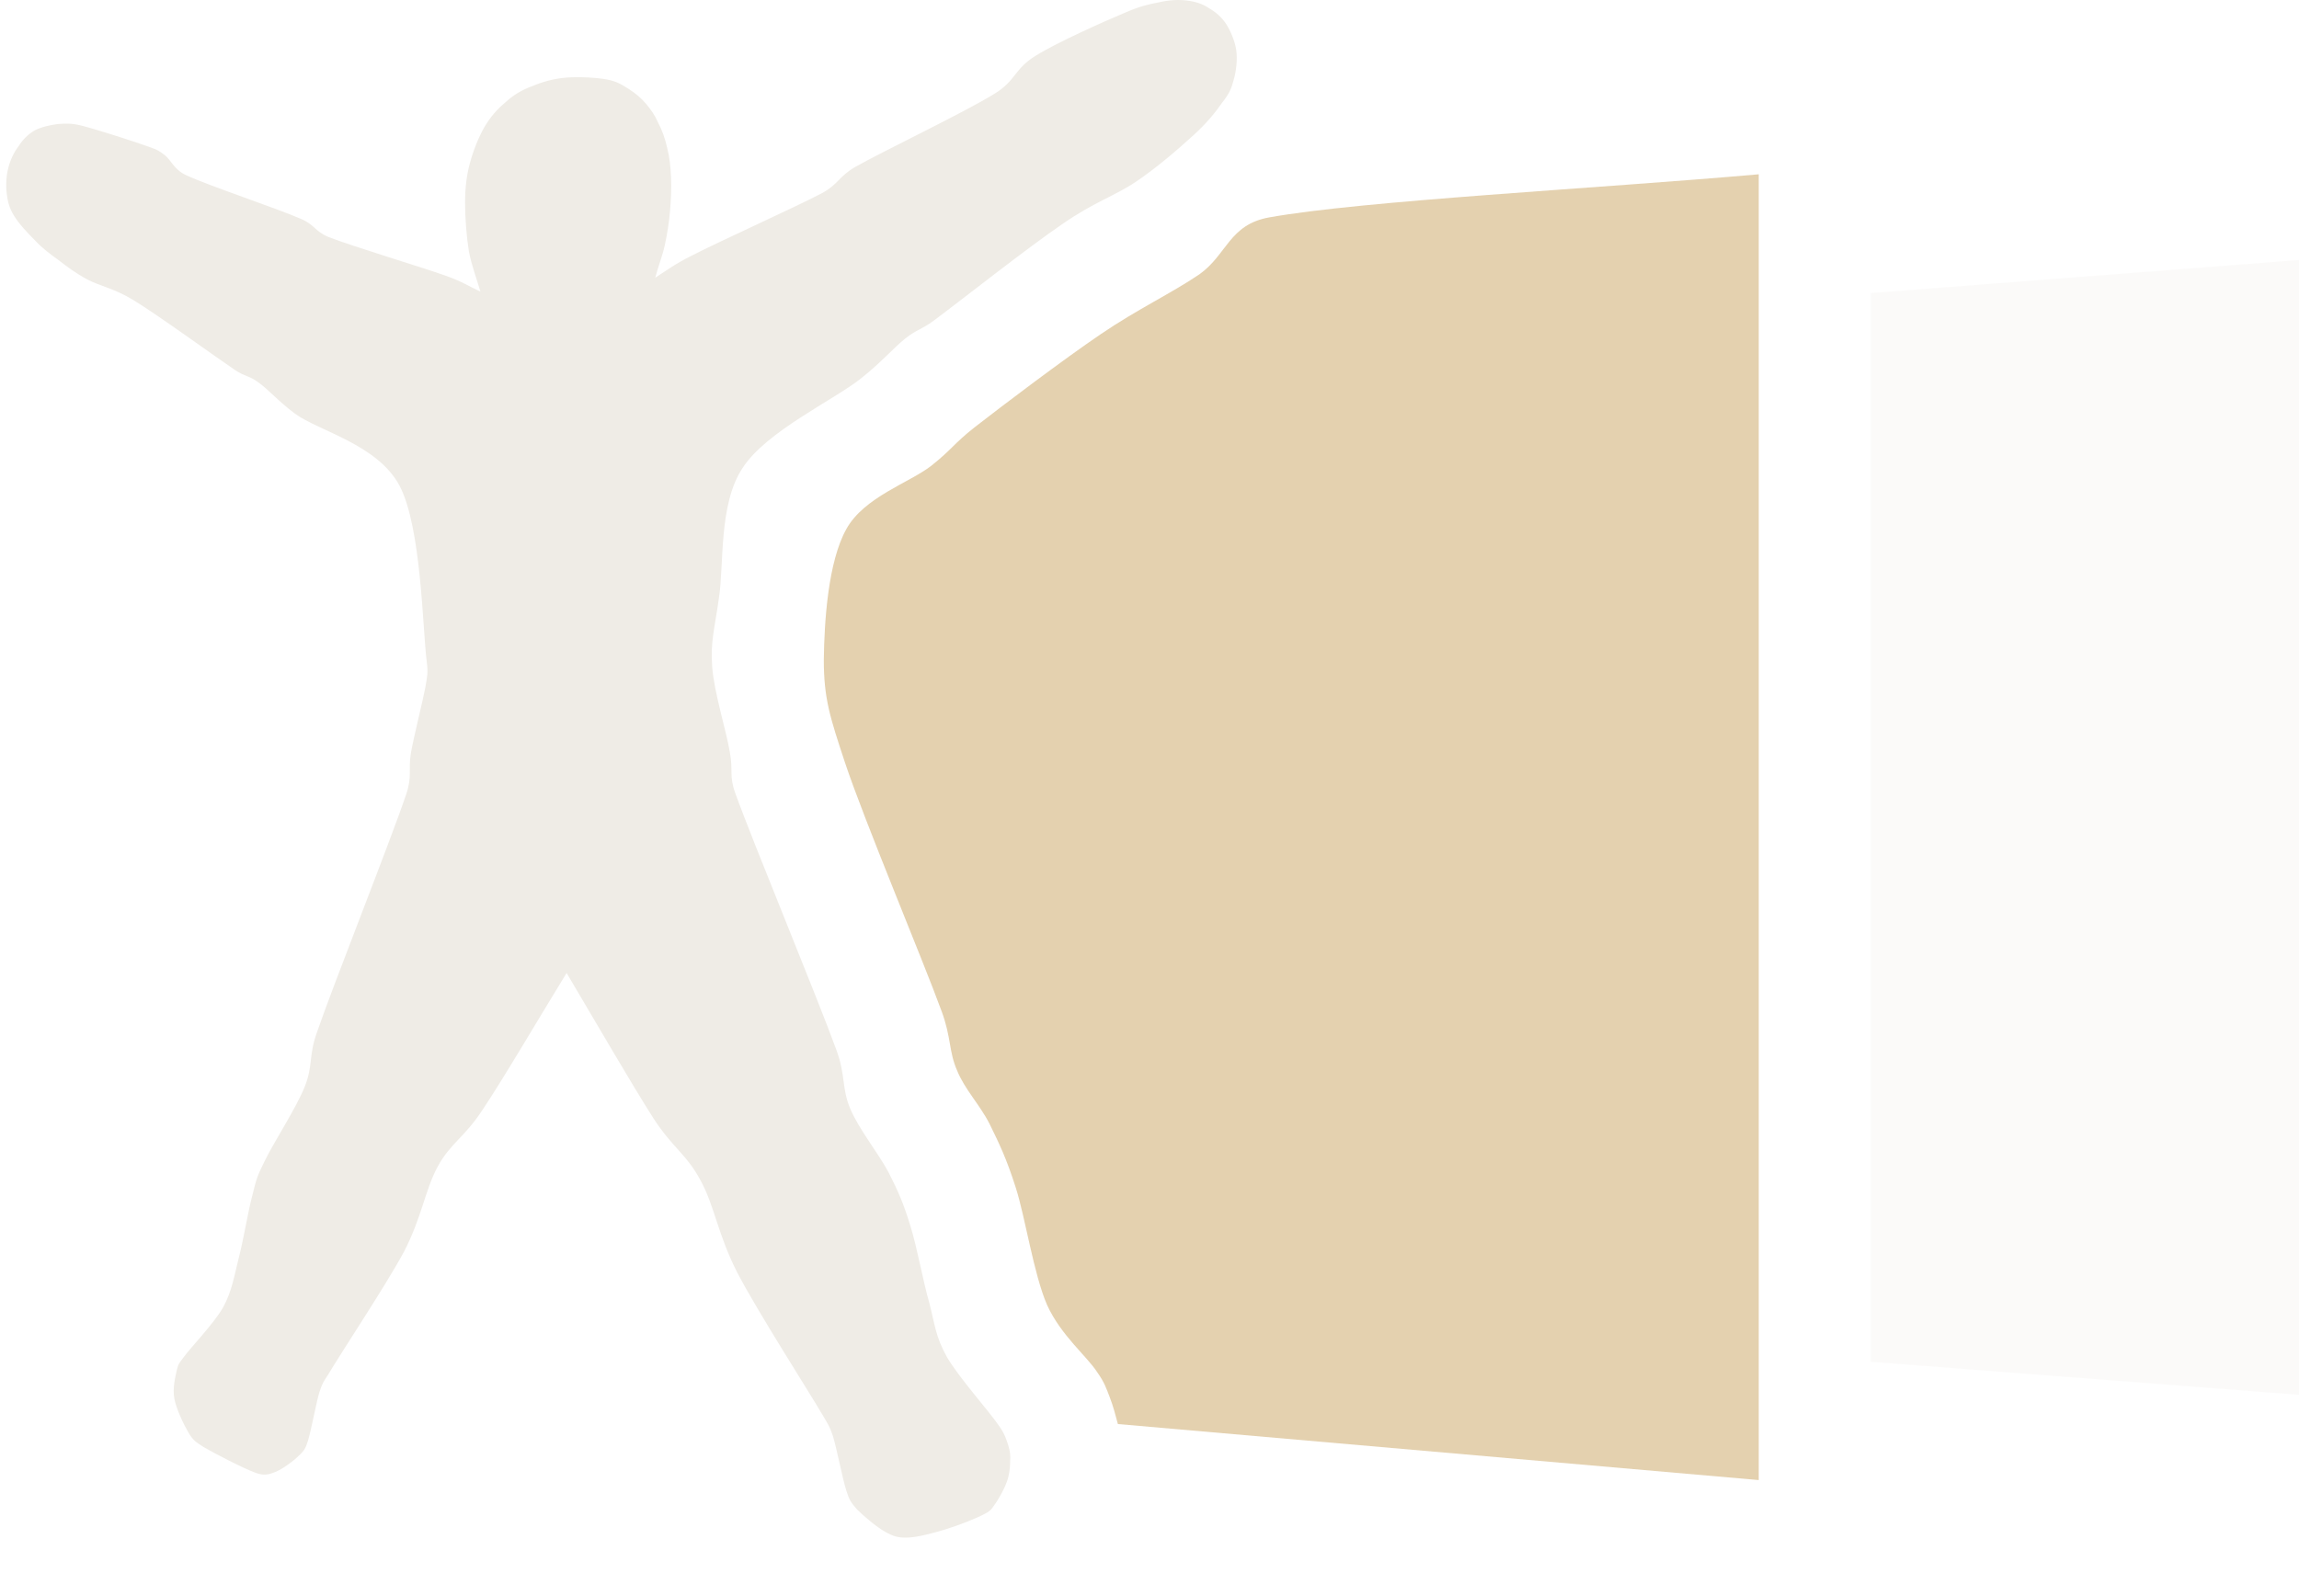
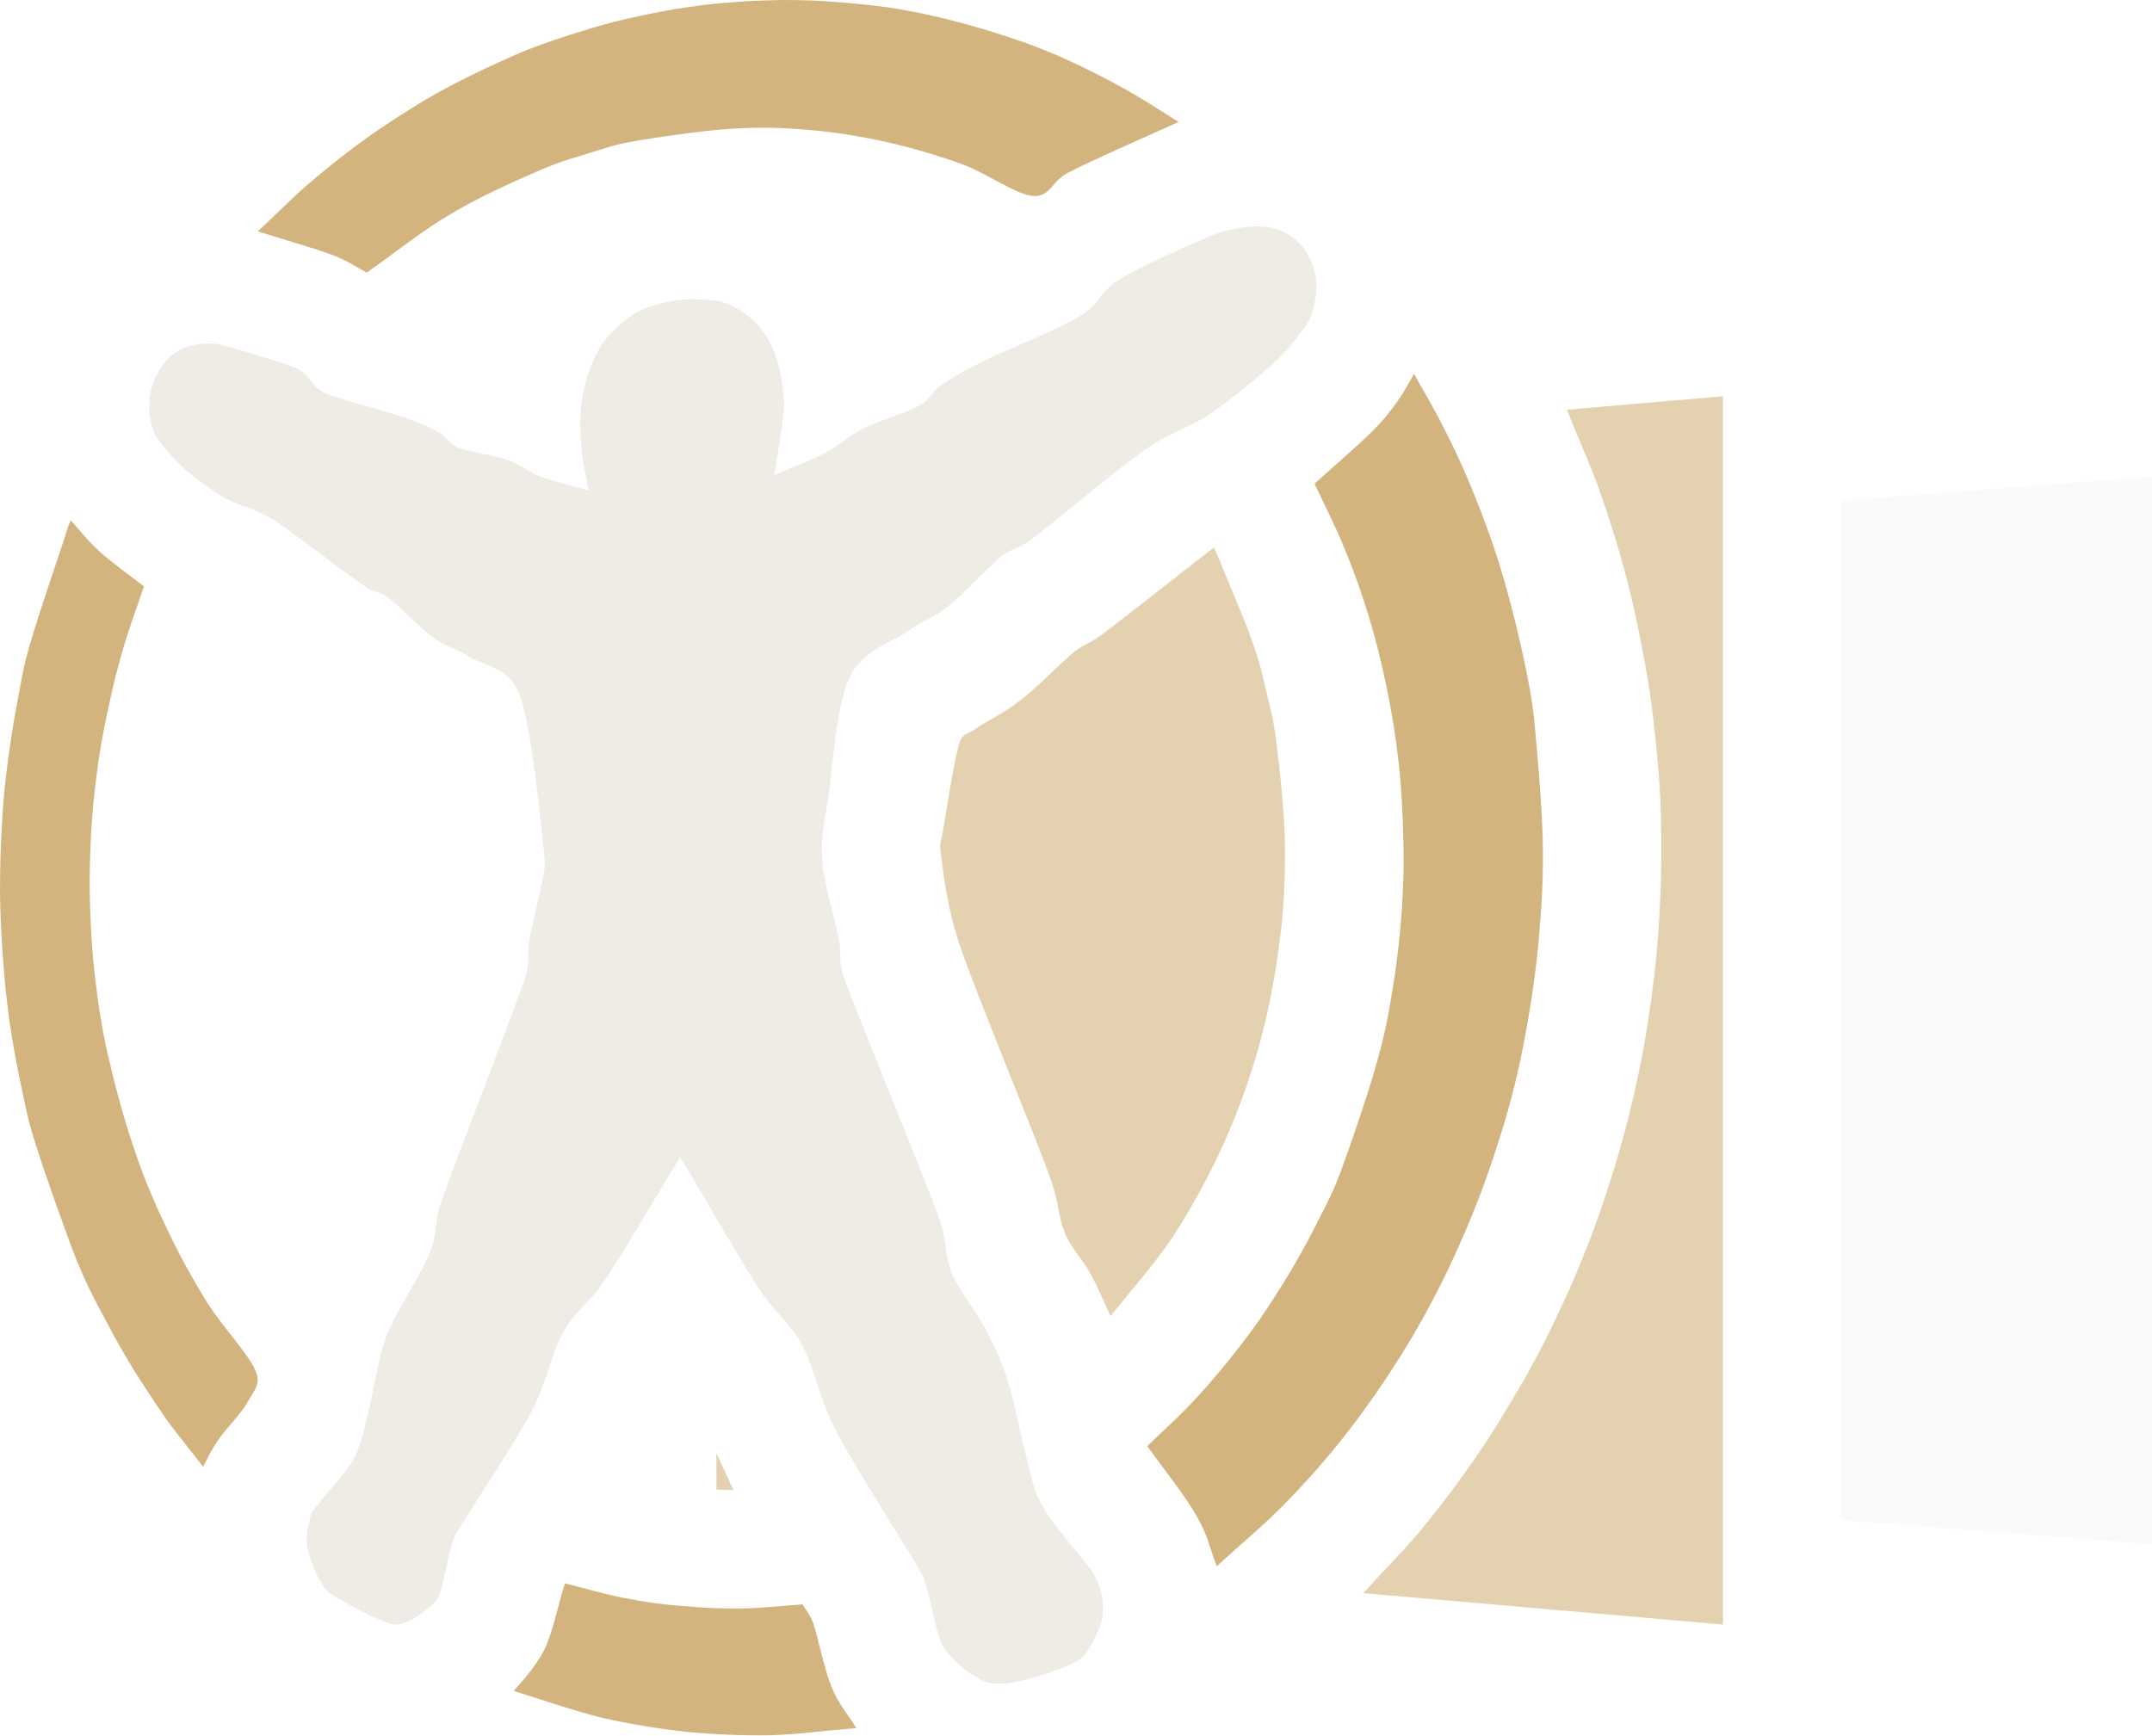
- <svg xmlns="http://www.w3.org/2000/svg" viewBox="0 0 48 33.33" width="48" height="33.33">
-   <path fill="#efece6" fill-opacity="0.232" d="M48 29.13L48 5.43L39.06 6.12L39.06 28.44L48 29.13Z" />
-   <path fill="#d4b47e" fill-opacity="0.62" d="M36.72 30.91L36.72 3.64C33.32 3.94 28.45 4.19 26.5 4.54C25.66 4.69 25.62 5.32 25.04 5.73C24.45 6.13 23.76 6.45 22.98 6.98C22.2 7.51 20.93 8.47 20.34 8.93C19.91 9.27 19.87 9.39 19.44 9.73C18.99 10.08 18.04 10.38 17.67 11.05C17.29 11.73 17.21 12.97 17.2 13.78C17.2 14.59 17.33 14.98 17.64 15.92C18.05 17.15 19.27 20.05 19.66 21.12C19.86 21.66 19.81 21.96 19.98 22.35C20.14 22.75 20.45 23.06 20.66 23.47C20.86 23.88 21.01 24.18 21.21 24.81C21.41 25.44 21.58 26.6 21.86 27.25C22.15 27.89 22.7 28.33 22.91 28.66C23.06 28.87 23.1 29 23.17 29.18C23.24 29.36 23.29 29.55 23.34 29.74L36.72 30.91Z" />
-   <path fill="#efece6" fill-opacity="0" d="M26.01 33.33L26.01 4.98C25.6 5.28 25.22 5.62 24.78 5.9C24.35 6.18 23.7 6.5 23.4 6.68C23.2 6.8 23.17 6.84 22.98 6.98C22.47 7.36 20.93 8.47 20.34 8.93C19.91 9.27 19.87 9.39 19.44 9.73C18.99 10.08 18.04 10.38 17.67 11.05C17.29 11.73 17.21 12.97 17.2 13.78C17.2 14.59 17.33 14.98 17.64 15.92C18.05 17.15 19.27 20.05 19.66 21.12C19.86 21.66 19.81 21.96 19.98 22.35C20.14 22.75 20.45 23.06 20.66 23.47C20.86 23.88 21.01 24.18 21.21 24.81C21.41 25.44 21.58 26.61 21.86 27.25C22.14 27.88 22.65 28.22 22.89 28.61C23.13 29 23.21 29.25 23.3 29.57C23.4 29.89 23.43 30.22 23.43 30.52C23.44 30.82 23.39 31.11 23.33 31.38C23.26 31.65 23.18 31.87 23.05 32.13C22.91 32.4 22.69 32.7 22.51 32.98L26.01 33.33ZM15.62 32.27C15.44 31.7 15.43 31.29 15.07 30.55C14.69 29.79 13.76 28.48 13.34 27.69C12.92 26.89 12.82 26.27 12.56 25.79C12.3 25.31 12.05 25.13 11.79 24.79C11.59 25.04 11.4 25.16 11.2 25.54C10.98 25.95 10.86 26.56 10.48 27.26C10.11 27.95 9.26 29.13 8.95 29.73C8.71 30.2 8.74 30.55 8.64 30.85C8.53 31.15 8.42 31.3 8.31 31.53L15.62 32.27ZM0 30.68L1.78 30.86C1.67 30.61 1.54 30.35 1.47 30.12C1.39 29.89 1.35 29.71 1.32 29.47C1.29 29.24 1.29 28.95 1.3 28.72C1.32 28.48 1.34 28.3 1.42 28.04C1.51 27.78 1.62 27.48 1.81 27.17C2 26.85 2.36 26.69 2.57 26.17C2.79 25.64 2.95 24.58 3.11 24.04C3.27 23.5 3.4 23.23 3.57 22.88C3.73 22.53 3.99 22.28 4.12 21.94C4.26 21.59 4.23 21.31 4.4 20.82C4.74 19.83 5.82 17.13 6.18 15.99C6.47 15.08 6.58 14.68 6.58 13.92C6.58 13.17 6.47 12.03 6.18 11.47C5.88 10.91 5.15 10.79 4.79 10.53C4.44 10.28 4.4 10.18 4.04 9.92C3.57 9.58 2.5 8.85 1.94 8.51C1.4 8.18 1.01 8.06 0.69 7.88C0.37 7.7 0.23 7.58 0 7.43L0 30.68Z" />
-   <path fill="#efece6" fill-opacity="0" d="M1.78 30.86L0.02 30.65L0 7.43L0 30.68L1.78 30.86ZM26.01 33.33L26.01 4.98L25.98 33.3L22.51 32.98L26.01 33.33Z" />
-   <path fill="#efece6" d="M2.79 6.27C3.3 6.58 4.48 7.44 4.91 7.73C5.12 7.87 5.2 7.84 5.4 7.99C5.61 8.14 5.8 8.37 6.16 8.64C6.65 9 7.88 9.28 8.34 10.14C8.8 11.01 8.82 13.12 8.91 13.82C8.94 14.06 8.92 14.12 8.88 14.36C8.82 14.67 8.65 15.34 8.58 15.72C8.52 16.09 8.61 16.21 8.48 16.59C8.15 17.57 6.96 20.56 6.61 21.58C6.44 22.07 6.54 22.25 6.36 22.7C6.18 23.15 5.7 23.88 5.52 24.26C5.37 24.56 5.35 24.63 5.27 24.96C5.18 25.29 5.09 25.86 4.99 26.25C4.89 26.64 4.85 26.95 4.66 27.3C4.46 27.65 3.99 28.13 3.83 28.35C3.75 28.46 3.72 28.48 3.69 28.62C3.66 28.76 3.6 28.99 3.64 29.21C3.68 29.42 3.83 29.74 3.93 29.91C4.03 30.08 4.08 30.11 4.25 30.22C4.49 30.36 5.09 30.67 5.34 30.76C5.51 30.82 5.6 30.8 5.75 30.74C5.9 30.68 6.13 30.51 6.24 30.4C6.36 30.29 6.38 30.24 6.43 30.09C6.5 29.86 6.6 29.3 6.67 29.07C6.73 28.89 6.75 28.86 6.85 28.71C7.14 28.22 8.04 26.87 8.43 26.15C8.81 25.42 8.87 24.86 9.14 24.36C9.41 23.87 9.69 23.76 10.06 23.2C10.51 22.53 11.24 21.28 11.83 20.32C12.43 21.33 13.18 22.63 13.64 23.35C14.04 23.97 14.33 24.1 14.62 24.64C14.92 25.18 14.98 25.77 15.4 26.59C15.83 27.41 16.85 29 17.18 29.56C17.29 29.75 17.32 29.78 17.39 29.99C17.47 30.25 17.59 30.88 17.67 31.13C17.73 31.32 17.76 31.37 17.89 31.52C18.03 31.66 18.3 31.89 18.48 31.99C18.66 32.09 18.76 32.12 18.97 32.11C19.18 32.1 19.47 32.02 19.74 31.94C20 31.86 20.39 31.71 20.57 31.61C20.71 31.54 20.73 31.47 20.81 31.36C20.88 31.25 20.97 31.09 21.02 30.95C21.07 30.82 21.09 30.66 21.09 30.53C21.1 30.4 21.09 30.31 21.05 30.18C21.01 30.06 20.98 29.95 20.86 29.78C20.65 29.47 20.02 28.77 19.77 28.34C19.53 27.91 19.52 27.66 19.4 27.2C19.27 26.75 19.15 26.06 19.01 25.61C18.87 25.15 18.76 24.89 18.55 24.48C18.33 24.07 17.93 23.58 17.75 23.15C17.57 22.72 17.66 22.46 17.46 21.92C17.06 20.82 15.72 17.59 15.35 16.56C15.22 16.2 15.31 16.1 15.24 15.72C15.17 15.28 14.91 14.47 14.87 13.93C14.83 13.39 14.92 13.14 15.01 12.49C15.12 11.8 15 10.54 15.5 9.78C15.99 9.01 17.42 8.35 17.98 7.9C18.42 7.55 18.65 7.27 18.9 7.07C19.14 6.88 19.23 6.89 19.49 6.7C20.03 6.3 21.47 5.16 22.18 4.68C22.84 4.22 23.26 4.1 23.71 3.8C24.17 3.49 24.59 3.12 24.9 2.84C25.2 2.57 25.38 2.34 25.52 2.14C25.67 1.95 25.71 1.85 25.76 1.66C25.81 1.48 25.84 1.24 25.81 1.04C25.78 0.85 25.69 0.64 25.6 0.5C25.5 0.35 25.38 0.25 25.24 0.17C25.11 0.08 24.95 0.03 24.77 0.01C24.6 -0.01 24.4 0 24.19 0.05C23.98 0.09 23.8 0.13 23.5 0.26C23.07 0.44 22.08 0.88 21.63 1.16C21.17 1.44 21.22 1.68 20.76 1.96C20.13 2.35 18.45 3.15 17.85 3.49C17.51 3.69 17.51 3.84 17.17 4.03C16.6 4.33 15.02 5.04 14.44 5.34C14.08 5.52 13.93 5.64 13.68 5.8C13.74 5.57 13.83 5.35 13.88 5.12C13.93 4.89 13.97 4.64 13.99 4.4C14.01 4.17 14.02 3.92 14.01 3.7C14 3.48 13.98 3.28 13.93 3.09C13.89 2.9 13.82 2.71 13.74 2.56C13.67 2.4 13.59 2.29 13.49 2.17C13.39 2.05 13.27 1.95 13.13 1.86C13 1.78 12.89 1.7 12.67 1.66C12.46 1.62 12.09 1.6 11.83 1.62C11.57 1.64 11.32 1.71 11.11 1.8C10.89 1.88 10.71 1.99 10.55 2.14C10.38 2.28 10.24 2.44 10.11 2.66C9.99 2.87 9.88 3.15 9.81 3.41C9.74 3.67 9.71 3.93 9.71 4.24C9.71 4.55 9.74 4.94 9.79 5.25C9.85 5.56 9.95 5.81 10.03 6.09C9.79 5.98 9.65 5.88 9.31 5.76C8.78 5.57 7.37 5.15 6.86 4.95C6.57 4.83 6.57 4.69 6.28 4.57C5.78 4.35 4.36 3.88 3.89 3.66C3.64 3.55 3.57 3.34 3.44 3.24C3.32 3.15 3.29 3.13 3.15 3.08C2.85 2.97 2.01 2.7 1.69 2.62C1.48 2.57 1.37 2.58 1.21 2.59C1.05 2.61 0.87 2.65 0.73 2.72C0.59 2.8 0.48 2.91 0.39 3.05C0.29 3.18 0.21 3.35 0.17 3.52C0.13 3.68 0.12 3.87 0.14 4.04C0.16 4.2 0.19 4.34 0.29 4.5C0.39 4.67 0.59 4.88 0.74 5.03C0.89 5.19 1.04 5.3 1.22 5.43C1.4 5.57 1.57 5.7 1.83 5.84C2.1 5.98 2.38 6.02 2.79 6.27Z" />
+ <svg xmlns="http://www.w3.org/2000/svg" viewBox="0 0 48 38.71" width="48" height="38.71">
+   <path fill="#efece6" fill-opacity="0.232" d="M48 34.45L48 10.63L41.07 11.17L41.07 33.91L48 34.45Z" />
+   <path fill="#d4b47e" fill-opacity="0.62" d="M38.43 36.24L38.43 8.84L34.95 9.14C35.17 9.7 35.42 10.25 35.63 10.81C35.83 11.37 36.01 11.92 36.17 12.49C36.33 13.06 36.47 13.64 36.58 14.22C36.7 14.8 36.8 15.39 36.87 15.98C36.94 16.58 37 17.17 37.03 17.77C37.06 18.37 37.06 18.97 37.05 19.57C37.03 20.17 37 20.77 36.94 21.37C36.88 21.96 36.8 22.56 36.7 23.15C36.6 23.74 36.47 24.32 36.33 24.9C36.18 25.48 36.02 26.05 35.83 26.61C35.65 27.18 35.44 27.73 35.21 28.28C34.99 28.82 34.73 29.37 34.47 29.89C34.21 30.41 33.92 30.92 33.62 31.41C33.32 31.91 33.01 32.39 32.67 32.86C32.34 33.32 32 33.76 31.63 34.21C31.25 34.65 30.81 35.09 30.41 35.54L38.43 36.24ZM15.98 33.23L16.36 33.24L15.98 32.42L15.98 33.23ZM24.77 29.36C25.23 28.78 25.72 28.24 26.14 27.62C26.55 26.99 26.92 26.32 27.25 25.61C27.57 24.91 27.85 24.15 28.06 23.41C28.27 22.66 28.42 21.92 28.52 21.16C28.63 20.4 28.67 19.62 28.66 18.85C28.65 18.09 28.54 17.13 28.47 16.57C28.41 16.05 28.34 15.83 28.25 15.45C28.16 15.07 28.11 14.8 27.92 14.28C27.73 13.74 27.36 12.9 27.08 12.21C26.24 12.86 25.08 13.78 24.56 14.17C24.3 14.36 24.21 14.35 23.95 14.55C23.65 14.8 23.12 15.35 22.75 15.63C22.39 15.91 21.99 16.1 21.77 16.25C21.59 16.38 21.47 16.36 21.4 16.57C21.28 16.96 21.09 18.2 21.02 18.61C20.99 18.79 20.95 18.83 20.98 19.01C21.04 19.42 21.1 20.16 21.4 21.06C21.81 22.27 23.03 25.18 23.42 26.26C23.62 26.81 23.6 27.14 23.75 27.5C23.9 27.86 24.14 28.08 24.31 28.39C24.48 28.7 24.62 29.03 24.77 29.36Z" />
+   <path fill="#efece6" fill-opacity="0" d="M29.42 38.68L29.42 36.47C29.15 36.69 28.81 36.99 28.6 37.14C28.41 37.28 28.35 37.31 28.15 37.38C27.95 37.45 27.63 37.54 27.41 37.57C27.2 37.6 27.05 37.57 26.86 37.57L26.4 38.37L29.42 38.68ZM3.29 36L4.62 36.14C4.53 35.88 4.47 35.5 4.33 35.35C4.2 35.21 3.99 35.31 3.81 35.26C3.64 35.21 3.46 35.12 3.29 35.05L3.29 36ZM5.5 14.52C5.42 14.79 5.18 15.55 5.05 16.1C4.93 16.65 4.82 17.23 4.75 17.8C4.69 18.38 4.65 18.96 4.64 19.53C4.64 20.11 4.66 20.68 4.72 21.25C4.78 21.82 4.87 22.4 4.98 22.95C5.1 23.49 5.23 23.99 5.4 24.51C5.57 25.03 5.78 25.57 6.01 26.08C6.24 26.58 6.52 27.04 6.78 27.52C6.87 27.37 6.98 27.3 7.06 27.07C7.15 26.81 7.17 26.45 7.34 25.96C7.68 24.97 8.75 22.28 9.11 21.13C9.4 20.21 9.49 19.73 9.49 19.04C9.5 18.35 9.36 17.43 9.14 16.98C8.91 16.54 8.47 16.62 8.14 16.38C7.8 16.14 7.56 15.87 7.13 15.54C6.69 15.22 6.06 14.82 5.53 14.45C5.52 14.47 5.51 14.49 5.5 14.52ZM14.09 32.98C14.46 33.05 14.83 33.13 15.2 33.17C15.58 33.22 15.98 33.22 16.36 33.24C16.09 32.59 15.76 31.72 15.56 31.3C15.42 31.02 15.27 30.94 15.13 30.75C15.05 30.86 14.96 30.9 14.88 31.06C14.71 31.43 14.35 32.34 14.09 32.98ZM24.77 29.36C25.23 28.78 25.72 28.24 26.14 27.62C26.55 26.99 26.92 26.32 27.25 25.61C27.57 24.91 27.85 24.15 28.06 23.41C28.27 22.66 28.42 21.92 28.52 21.16C28.63 20.4 28.67 19.62 28.66 18.85C28.65 18.09 28.54 17.13 28.47 16.57C28.41 16.05 28.34 15.83 28.25 15.45C28.16 15.07 28.11 14.8 27.92 14.28C27.73 13.74 27.36 12.9 27.08 12.21C26.24 12.86 25.08 13.78 24.56 14.17C24.3 14.36 24.21 14.35 23.95 14.55C23.65 14.8 23.12 15.35 22.75 15.63C22.39 15.91 21.99 16.1 21.77 16.25C21.59 16.38 21.47 16.36 21.4 16.57C21.28 16.96 21.09 18.2 21.02 18.61C20.99 18.79 20.95 18.83 20.98 19.01C21.04 19.42 21.1 20.16 21.4 21.06C21.81 22.27 23.03 25.18 23.42 26.26C23.62 26.81 23.6 27.14 23.75 27.5C23.9 27.86 24.14 28.08 24.31 28.39C24.48 28.7 24.62 29.03 24.77 29.36Z" />
+   <path fill="#efece6" fill-opacity="0" d="M4.62 36.14L3.31 35.98L3.29 35.05L3.29 36L4.62 36.14ZM29.42 38.68L29.42 36.47L29.39 38.64L26.4 38.37L29.42 38.68Z" />
+   <path fill="#efece6" d="M6.12 11.61C6.63 11.94 7.71 12.8 8.14 13.08C8.36 13.23 8.46 13.18 8.67 13.34C8.92 13.53 9.37 14.01 9.66 14.22C9.96 14.44 10.13 14.44 10.45 14.64C10.77 14.85 11.36 14.88 11.58 15.48C11.87 16.22 12.06 18.39 12.14 19.08C12.17 19.31 12.15 19.36 12.11 19.59C12.05 19.9 11.88 20.58 11.81 20.95C11.75 21.32 11.83 21.44 11.71 21.82C11.38 22.8 10.19 25.8 9.84 26.82C9.67 27.31 9.77 27.49 9.59 27.94C9.41 28.39 8.93 29.13 8.75 29.51C8.6 29.82 8.58 29.89 8.49 30.22C8.4 30.56 8.31 31.14 8.21 31.52C8.11 31.91 8.08 32.19 7.89 32.54C7.7 32.88 7.23 33.36 7.07 33.59C6.97 33.71 6.94 33.74 6.91 33.89C6.87 34.05 6.81 34.31 6.86 34.54C6.9 34.77 7.05 35.12 7.16 35.3C7.27 35.48 7.32 35.52 7.51 35.64C7.76 35.79 8.37 36.11 8.64 36.2C8.83 36.27 8.93 36.24 9.09 36.17C9.26 36.11 9.52 35.91 9.65 35.79C9.77 35.67 9.79 35.62 9.84 35.45C9.91 35.23 10.01 34.67 10.08 34.44C10.13 34.27 10.16 34.24 10.25 34.09C10.54 33.6 11.45 32.24 11.84 31.52C12.22 30.79 12.28 30.22 12.56 29.73C12.83 29.23 13.1 29.13 13.48 28.57C13.92 27.92 14.61 26.73 15.17 25.81C15.75 26.78 16.46 28.02 16.91 28.72C17.31 29.33 17.59 29.46 17.89 30C18.18 30.54 18.24 31.13 18.67 31.96C19.1 32.78 20.13 34.37 20.46 34.94C20.56 35.11 20.59 35.15 20.65 35.35C20.73 35.61 20.85 36.23 20.94 36.49C21.01 36.71 21.06 36.79 21.19 36.93C21.32 37.08 21.54 37.28 21.72 37.38C21.9 37.49 22.02 37.56 22.26 37.56C22.49 37.57 22.85 37.49 23.14 37.4C23.44 37.31 23.84 37.16 24.03 37.05C24.18 36.97 24.21 36.9 24.29 36.77C24.38 36.63 24.5 36.38 24.55 36.23C24.6 36.08 24.6 35.98 24.6 35.86C24.6 35.74 24.59 35.62 24.55 35.49C24.51 35.35 24.47 35.22 24.34 35.03C24.12 34.72 23.5 34.04 23.26 33.61C23.02 33.19 23.01 32.94 22.89 32.49C22.76 32.03 22.65 31.34 22.5 30.88C22.36 30.42 22.23 30.13 22.02 29.72C21.81 29.3 21.41 28.82 21.23 28.4C21.05 27.97 21.14 27.7 20.94 27.16C20.54 26.06 19.19 22.82 18.82 21.79C18.69 21.42 18.78 21.32 18.71 20.95C18.63 20.52 18.38 19.74 18.34 19.21C18.3 18.68 18.38 18.41 18.48 17.75C18.58 17.07 18.66 15.72 18.95 15.11C19.24 14.5 19.86 14.35 20.23 14.09C20.59 13.83 20.79 13.81 21.14 13.53C21.49 13.26 22.02 12.67 22.32 12.42C22.59 12.21 22.7 12.26 22.97 12.06C23.51 11.66 24.87 10.5 25.53 10.04C26.14 9.61 26.49 9.57 26.97 9.25C27.44 8.93 28.04 8.43 28.39 8.12C28.72 7.82 28.89 7.59 29.04 7.38C29.2 7.17 29.25 7.06 29.3 6.86C29.35 6.66 29.38 6.4 29.35 6.19C29.32 5.98 29.22 5.75 29.11 5.59C29.01 5.43 28.87 5.32 28.73 5.23C28.58 5.14 28.42 5.08 28.24 5.06C28.05 5.04 27.85 5.05 27.62 5.09C27.4 5.13 27.21 5.17 26.89 5.31C26.45 5.5 25.44 5.94 24.97 6.23C24.5 6.53 24.55 6.78 24.07 7.06C23.56 7.37 22.39 7.83 21.88 8.08C21.46 8.29 21.24 8.43 21 8.59C20.77 8.75 20.76 8.91 20.48 9.06C20.19 9.22 19.61 9.38 19.27 9.55C18.92 9.73 18.74 9.93 18.41 10.1C18.08 10.28 17.65 10.43 17.27 10.6C17.34 10.13 17.45 9.54 17.48 9.2C17.5 8.9 17.47 8.74 17.44 8.54C17.42 8.34 17.37 8.17 17.32 7.99C17.26 7.82 17.18 7.64 17.09 7.5C17 7.36 16.92 7.25 16.8 7.15C16.69 7.04 16.54 6.94 16.4 6.86C16.27 6.79 16.18 6.74 15.98 6.71C15.77 6.68 15.43 6.66 15.17 6.69C14.91 6.71 14.64 6.79 14.42 6.87C14.21 6.95 14.05 7.05 13.89 7.19C13.72 7.32 13.56 7.49 13.43 7.68C13.3 7.87 13.2 8.1 13.12 8.34C13.04 8.58 12.98 8.85 12.96 9.12C12.93 9.4 12.94 9.71 12.97 10.01C12.99 10.31 13.08 10.63 13.13 10.94C12.78 10.84 12.38 10.75 12.07 10.64C11.77 10.52 11.61 10.36 11.3 10.25C10.99 10.15 10.49 10.09 10.23 9.99C9.99 9.89 9.98 9.75 9.78 9.64C9.58 9.53 9.39 9.44 9.04 9.32C8.62 9.17 7.63 8.93 7.25 8.77C6.99 8.65 6.92 8.44 6.79 8.33C6.65 8.23 6.61 8.21 6.45 8.15C6.15 8.05 5.33 7.79 5 7.71C4.78 7.65 4.67 7.66 4.5 7.67C4.34 7.69 4.16 7.72 4.01 7.81C3.86 7.89 3.72 8.01 3.62 8.16C3.51 8.3 3.43 8.48 3.38 8.66C3.33 8.83 3.32 9.05 3.33 9.23C3.35 9.41 3.39 9.56 3.49 9.75C3.6 9.93 3.81 10.15 3.97 10.32C4.13 10.49 4.28 10.6 4.47 10.74C4.66 10.88 4.81 11 5.09 11.15C5.36 11.29 5.69 11.34 6.12 11.61Z" />
+   <path fill="#d4b47e" d="M34.41 18.71C34.39 17.89 34.28 16.71 34.22 16.05C34.15 15.45 34.09 15.2 34 14.75C33.9 14.29 33.78 13.78 33.66 13.34C33.54 12.9 33.43 12.52 33.28 12.09C33.13 11.66 32.95 11.19 32.77 10.76C32.59 10.32 32.38 9.89 32.17 9.48C31.97 9.08 31.75 8.72 31.54 8.34C31.42 8.54 31.33 8.73 31.17 8.95C31.02 9.16 30.89 9.34 30.61 9.62C30.3 9.93 29.75 10.4 29.32 10.79C29.55 11.28 29.79 11.74 29.99 12.24C30.2 12.74 30.38 13.26 30.54 13.78C30.7 14.31 30.83 14.85 30.94 15.39C31.05 15.93 31.14 16.48 31.2 17.04C31.26 17.59 31.29 18.17 31.3 18.71C31.32 19.25 31.3 19.74 31.27 20.28C31.23 20.82 31.17 21.4 31.08 21.95C30.99 22.5 30.93 22.91 30.74 23.59C30.56 24.27 30.17 25.41 29.95 26.01C29.75 26.57 29.61 26.82 29.41 27.21C29.22 27.6 29.01 27.98 28.79 28.35C28.57 28.72 28.34 29.08 28.1 29.43C27.86 29.77 27.6 30.11 27.33 30.44C27.07 30.76 26.8 31.07 26.51 31.37C26.22 31.68 25.89 31.96 25.59 32.26C25.96 32.78 26.44 33.37 26.69 33.82C26.95 34.26 26.99 34.57 27.14 34.94C27.69 34.43 28.27 33.96 28.78 33.42C29.3 32.88 29.78 32.32 30.23 31.72C30.68 31.12 31.11 30.48 31.5 29.82C31.89 29.16 32.25 28.46 32.56 27.75C32.88 27.04 33.17 26.27 33.4 25.54C33.64 24.81 33.82 24.12 33.97 23.36C34.12 22.6 34.25 21.76 34.32 20.98C34.39 20.21 34.43 19.53 34.41 18.71ZM26.24 2.69C26.03 2.56 25.48 2.2 25.06 1.97C24.65 1.74 24.17 1.5 23.75 1.31C23.32 1.12 22.94 0.97 22.5 0.83C22.06 0.68 21.57 0.54 21.13 0.43C20.68 0.32 20.29 0.24 19.85 0.17C19.4 0.11 18.92 0.06 18.45 0.03C17.99 0 17.53 -0.01 17.07 0.01C16.61 0.02 16.15 0.06 15.7 0.11C15.24 0.17 14.79 0.24 14.35 0.34C13.9 0.43 13.46 0.54 13.03 0.68C12.59 0.81 12.18 0.95 11.74 1.12C11.31 1.3 10.85 1.51 10.41 1.73C9.98 1.94 9.55 2.18 9.14 2.44C8.72 2.7 8.32 2.97 7.93 3.26C7.54 3.55 7.16 3.86 6.79 4.18C6.43 4.5 6.1 4.84 5.75 5.16C6.31 5.34 7.02 5.54 7.42 5.69C7.78 5.83 7.93 5.95 8.18 6.08C8.81 5.64 9.41 5.15 10.06 4.77C10.71 4.38 11.55 4.01 12.06 3.79C12.55 3.58 12.81 3.52 13.16 3.41C13.52 3.3 13.72 3.22 14.2 3.14C14.73 3.05 15.7 2.91 16.34 2.87C16.98 2.83 17.49 2.85 18.06 2.9C18.63 2.95 19.21 3.04 19.78 3.17C20.35 3.3 20.93 3.47 21.48 3.67C22.02 3.87 22.65 4.34 23.04 4.37C23.43 4.4 23.45 4.04 23.83 3.85C24.37 3.57 25.47 3.09 26.29 2.72C26.27 2.71 26.26 2.7 26.24 2.69ZM1.54 11.69C1.4 12.14 0.88 13.64 0.69 14.3C0.51 14.9 0.48 15.17 0.39 15.64C0.3 16.1 0.22 16.63 0.16 17.1C0.1 17.57 0.06 17.99 0.04 18.47C0.01 18.94 0 19.45 0 19.94C0.01 20.43 0.03 20.94 0.07 21.42C0.1 21.89 0.15 22.31 0.21 22.77C0.28 23.24 0.37 23.76 0.47 24.22C0.57 24.68 0.61 24.95 0.8 25.54C1 26.18 1.45 27.45 1.7 28.09C1.95 28.7 2.11 28.99 2.33 29.4C2.54 29.81 2.76 30.19 2.99 30.57C3.23 30.95 3.48 31.33 3.73 31.69C3.99 32.04 4.27 32.38 4.53 32.72C4.64 32.52 4.7 32.36 4.87 32.12C5.03 31.88 5.38 31.54 5.52 31.28C5.66 31.03 5.83 30.88 5.7 30.58C5.55 30.21 4.97 29.61 4.63 29.07C4.29 28.53 3.96 27.92 3.69 27.34C3.41 26.76 3.18 26.2 2.98 25.59C2.77 24.98 2.56 24.2 2.44 23.67C2.31 23.14 2.27 22.85 2.2 22.42C2.14 21.98 2.08 21.51 2.05 21.06C2.02 20.6 2 20.14 2 19.69C2 19.23 2.02 18.77 2.05 18.31C2.08 17.86 2.14 17.39 2.2 16.95C2.27 16.51 2.34 16.12 2.44 15.69C2.53 15.25 2.65 14.79 2.78 14.36C2.91 13.92 3.07 13.51 3.21 13.08C2.89 12.83 2.52 12.57 2.25 12.33C1.97 12.08 1.8 11.85 1.58 11.61C1.57 11.63 1.56 11.65 1.54 11.69ZM11.55 37.75C11.88 37.85 12.81 38.17 13.43 38.32C14.05 38.46 14.65 38.56 15.28 38.63C15.9 38.69 16.54 38.72 17.17 38.71C17.81 38.69 18.46 38.6 19.1 38.55C18.92 38.25 18.71 38.03 18.55 37.64C18.39 37.25 18.24 36.51 18.14 36.21C18.06 36 17.98 35.93 17.9 35.79C17.47 35.82 17.05 35.87 16.61 35.88C16.17 35.89 15.71 35.87 15.26 35.83C14.82 35.8 14.38 35.74 13.94 35.65C13.5 35.57 13.04 35.43 12.6 35.32C12.47 35.74 12.35 36.28 12.23 36.59C12.12 36.89 12.02 37.01 11.89 37.2C11.76 37.39 11.6 37.55 11.46 37.72C11.49 37.73 11.51 37.74 11.55 37.75Z" />
</svg>
